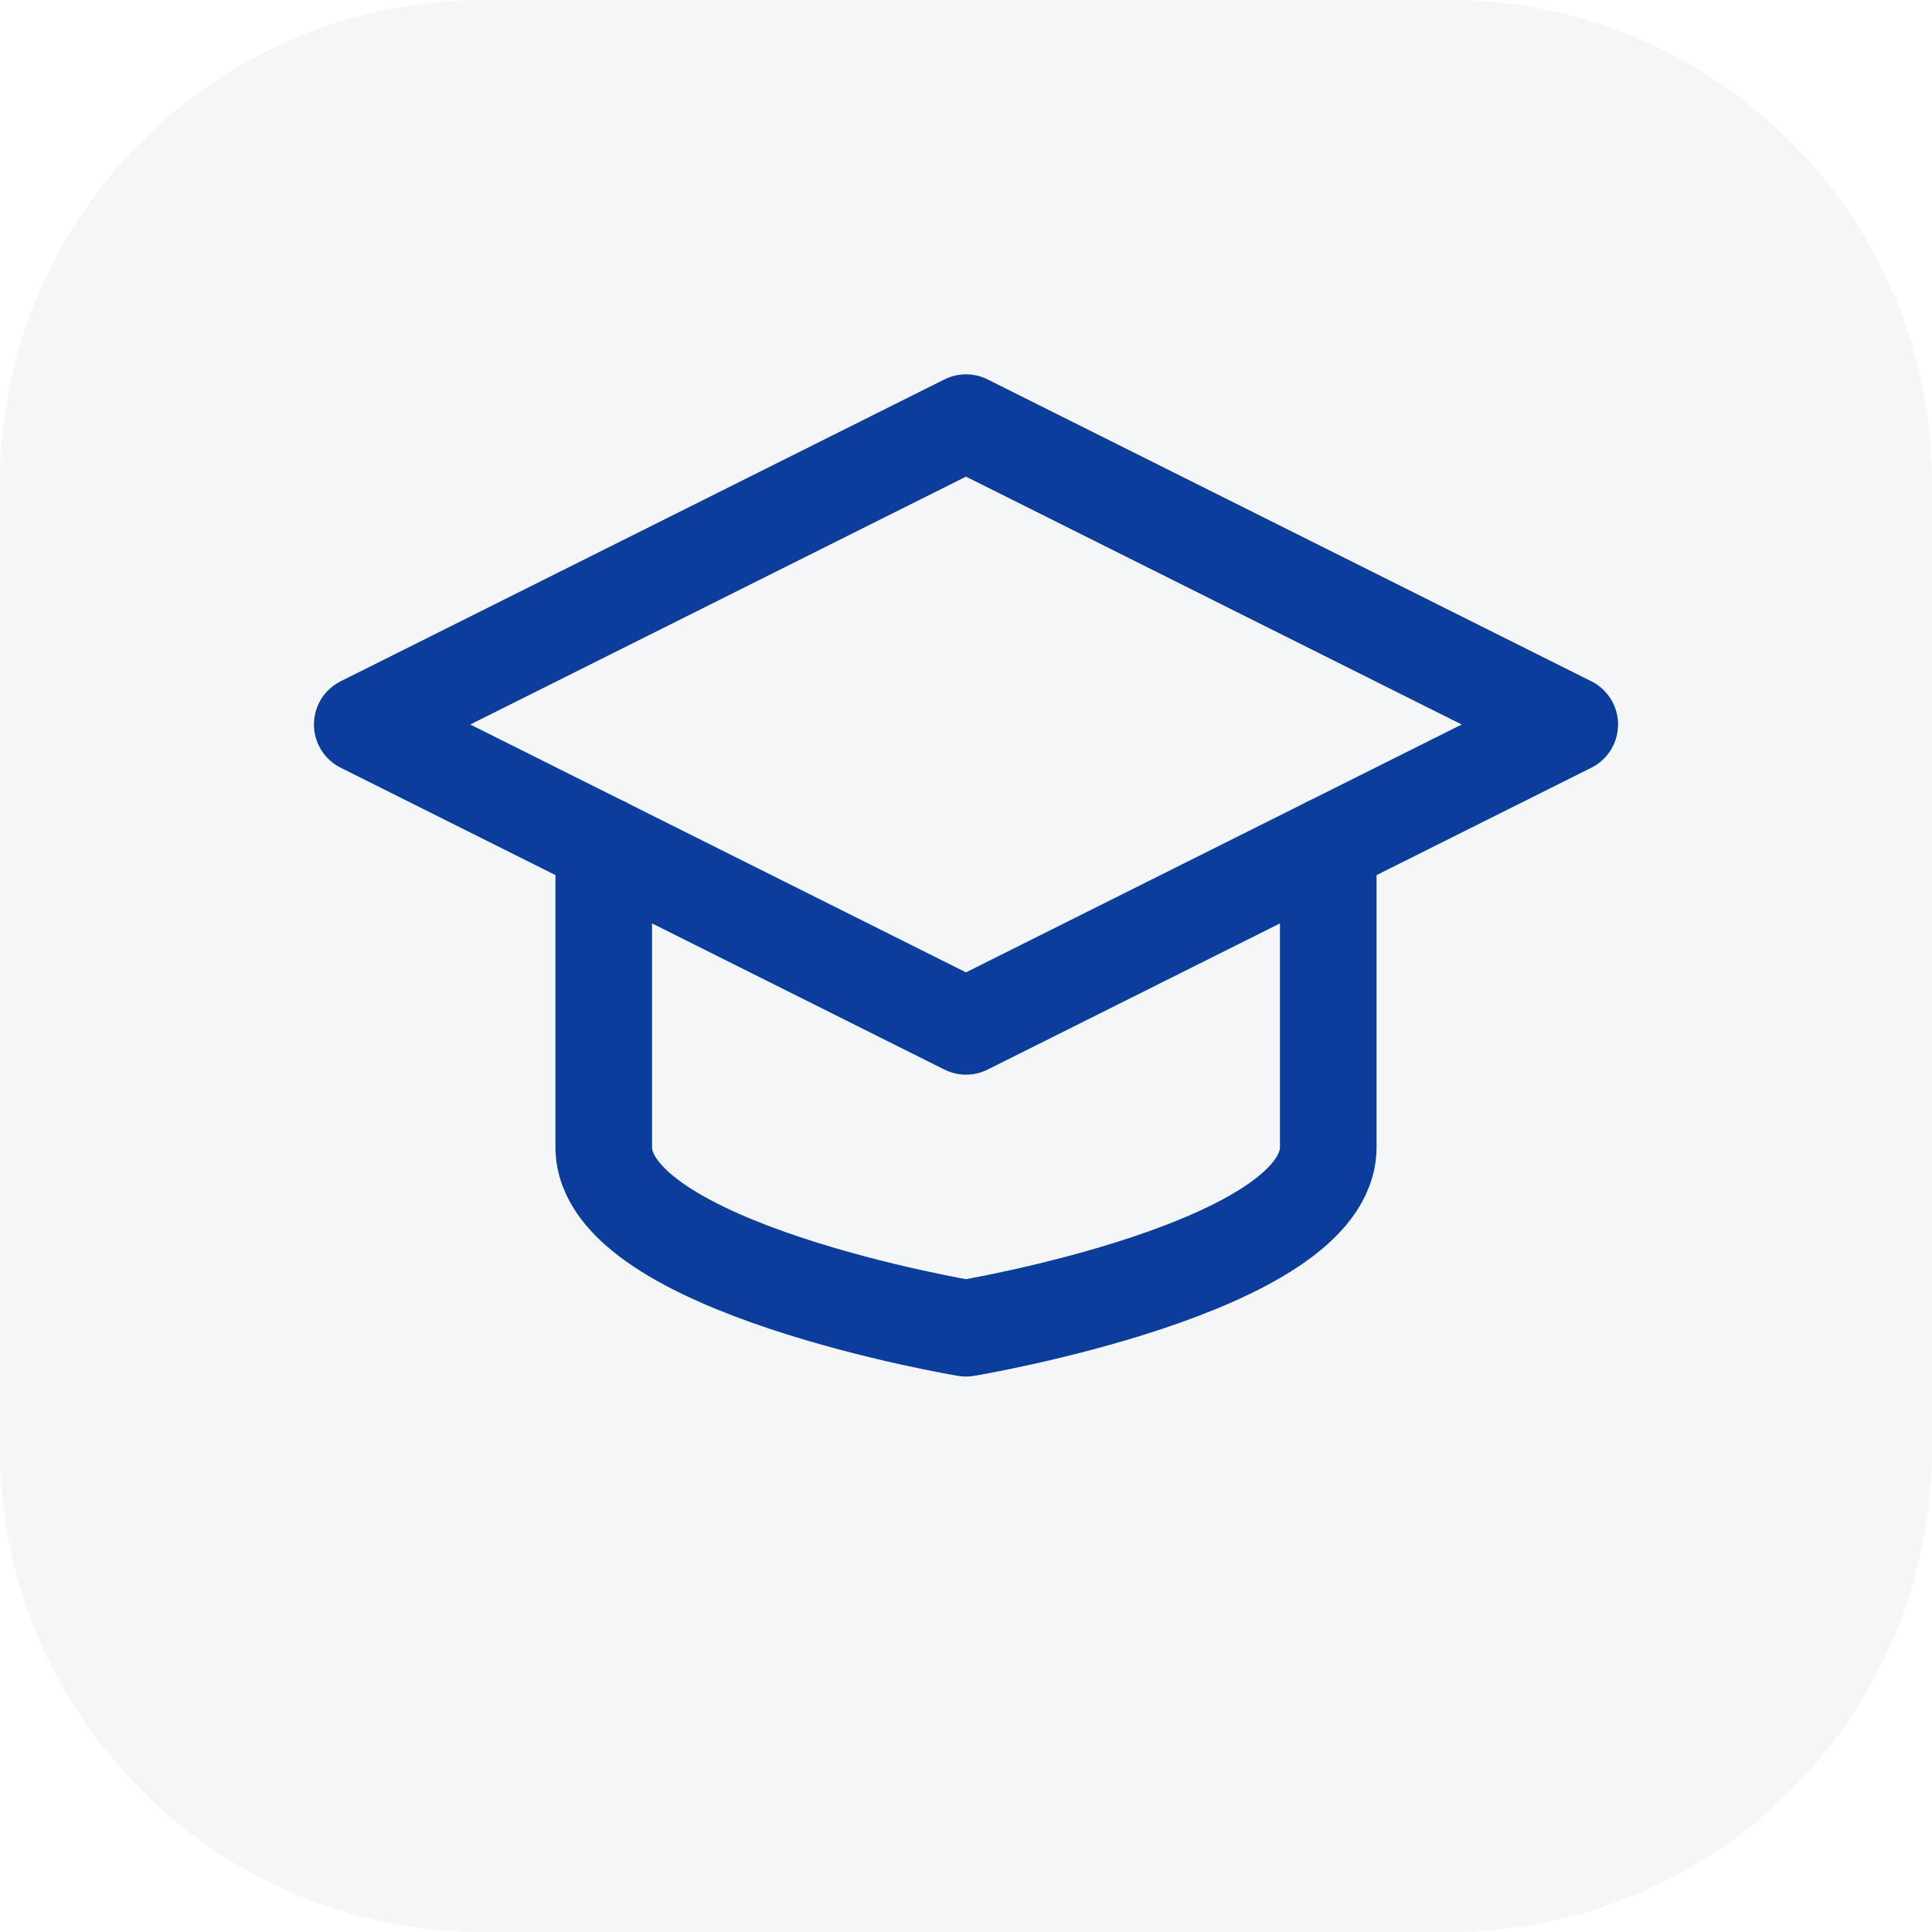
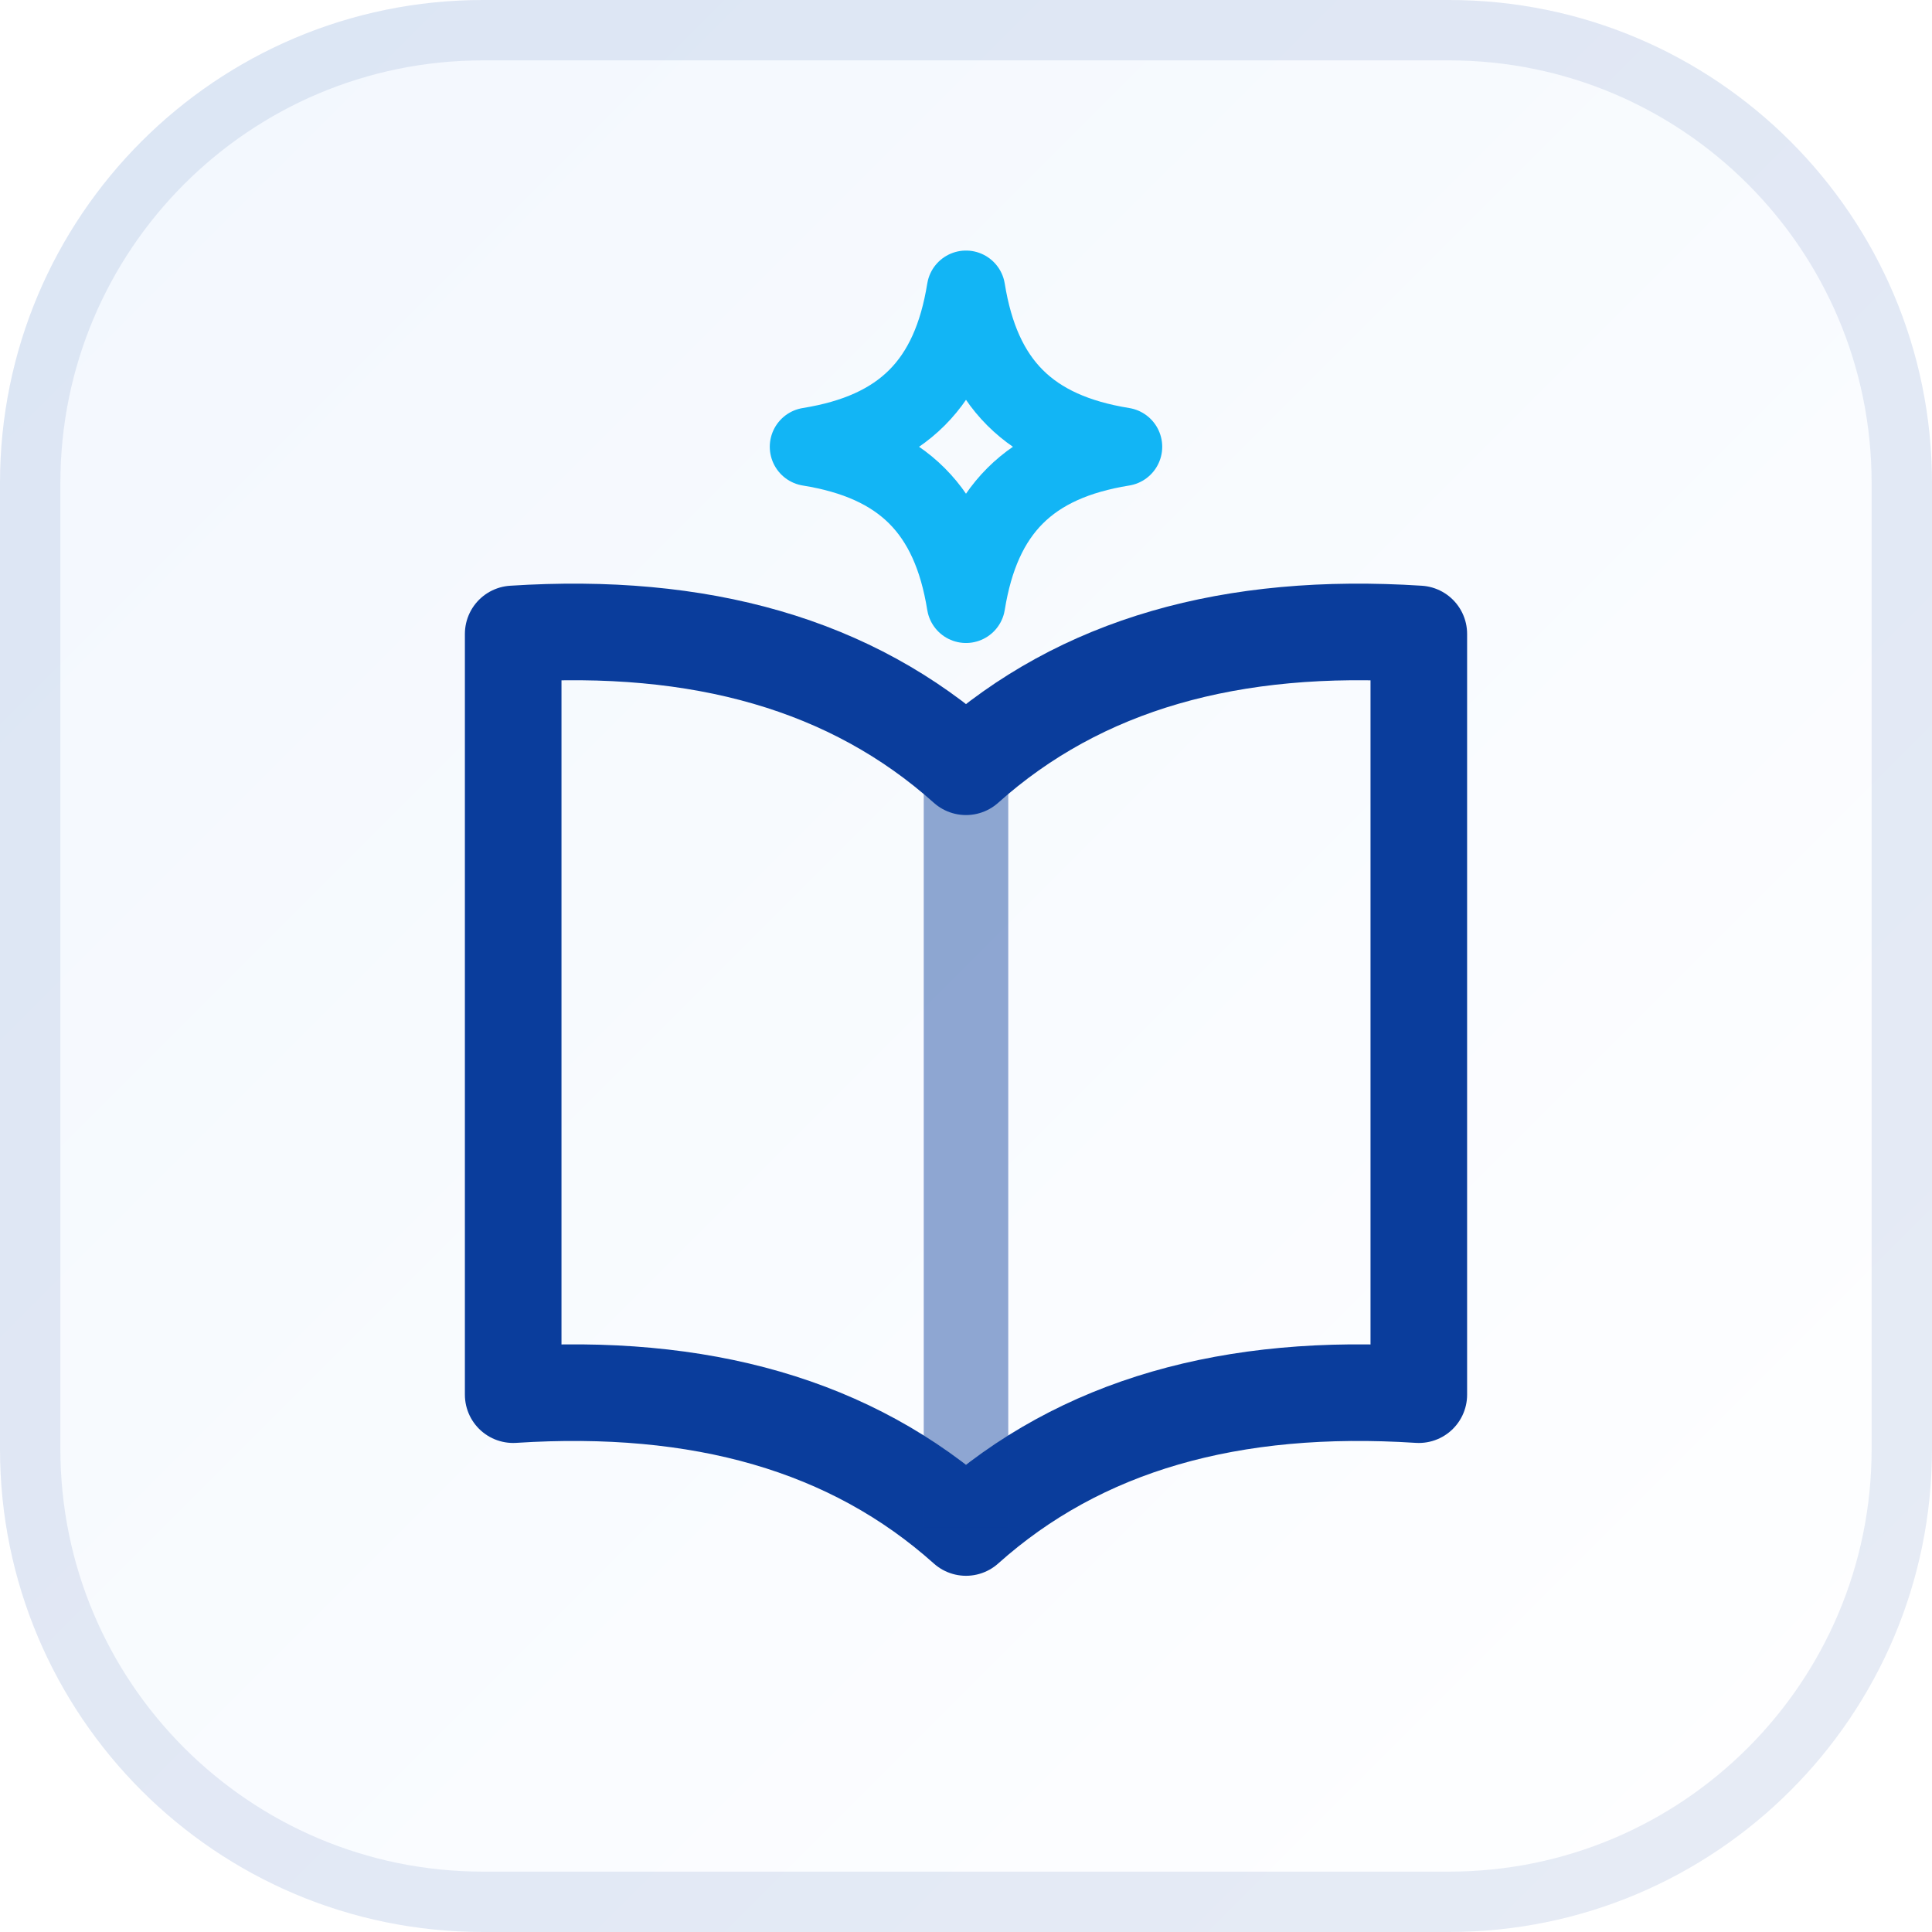
<svg xmlns="http://www.w3.org/2000/svg" viewBox="0 0 32 32" fill="none">
-   <rect width="32" height="32" rx="8" fill="#F4F6F8" />
-   <path d="M6 12l10-5 10 5-10 5z" stroke="#0A3D9C" stroke-width="1.6" stroke-linecap="round" stroke-linejoin="round" fill="none" />
-   <path d="M10 14v5c0 2 6 3 6 3s6-1 6-3v-5" stroke="#0A3D9C" stroke-width="1.6" stroke-linecap="round" stroke-linejoin="round" fill="none" />
+   <defs>
+     <linearGradient id="classroom-bg" x1="0" y1="0" x2="32" y2="32" gradientUnits="userSpaceOnUse">
+       <stop stop-color="#F2F7FE" />
+       <stop offset="1" stop-color="#FFFFFF" />
+     </linearGradient>
+   </defs>
+   <rect width="32" height="32" rx="8" fill="url(#classroom-bg)" />
+   <rect x="0.5" y="0.5" width="31" height="31" rx="7.5" stroke="#0A3D9C" stroke-opacity="0.1" />
+   <path d="M16 12.7c-1.9-1.7-4.4-2.4-7.5-2.2v12.6c3.1-.2 5.6.5 7.5 2.2 1.9-1.7 4.4-2.4 7.5-2.2V10.5c-3.1-.2-5.6.5-7.5 2.2Z" stroke="#0A3D9C" stroke-width="1.6" stroke-linejoin="round" />
+   <path d="M16 12.7v12.6" stroke="#0A3D9C" stroke-width="1.4" opacity="0.45" />
+   <path d="M16 4.8c.25 1.55 1.05 2.35 2.6 2.6-1.55.25-2.35 1.05-2.6 2.6-.25-1.55-1.05-2.35-2.6-2.6 1.55-.25 2.35-1.05 2.6-2.6Z" stroke="#12B5F5" stroke-width="1.3" stroke-linejoin="round" />
</svg>
